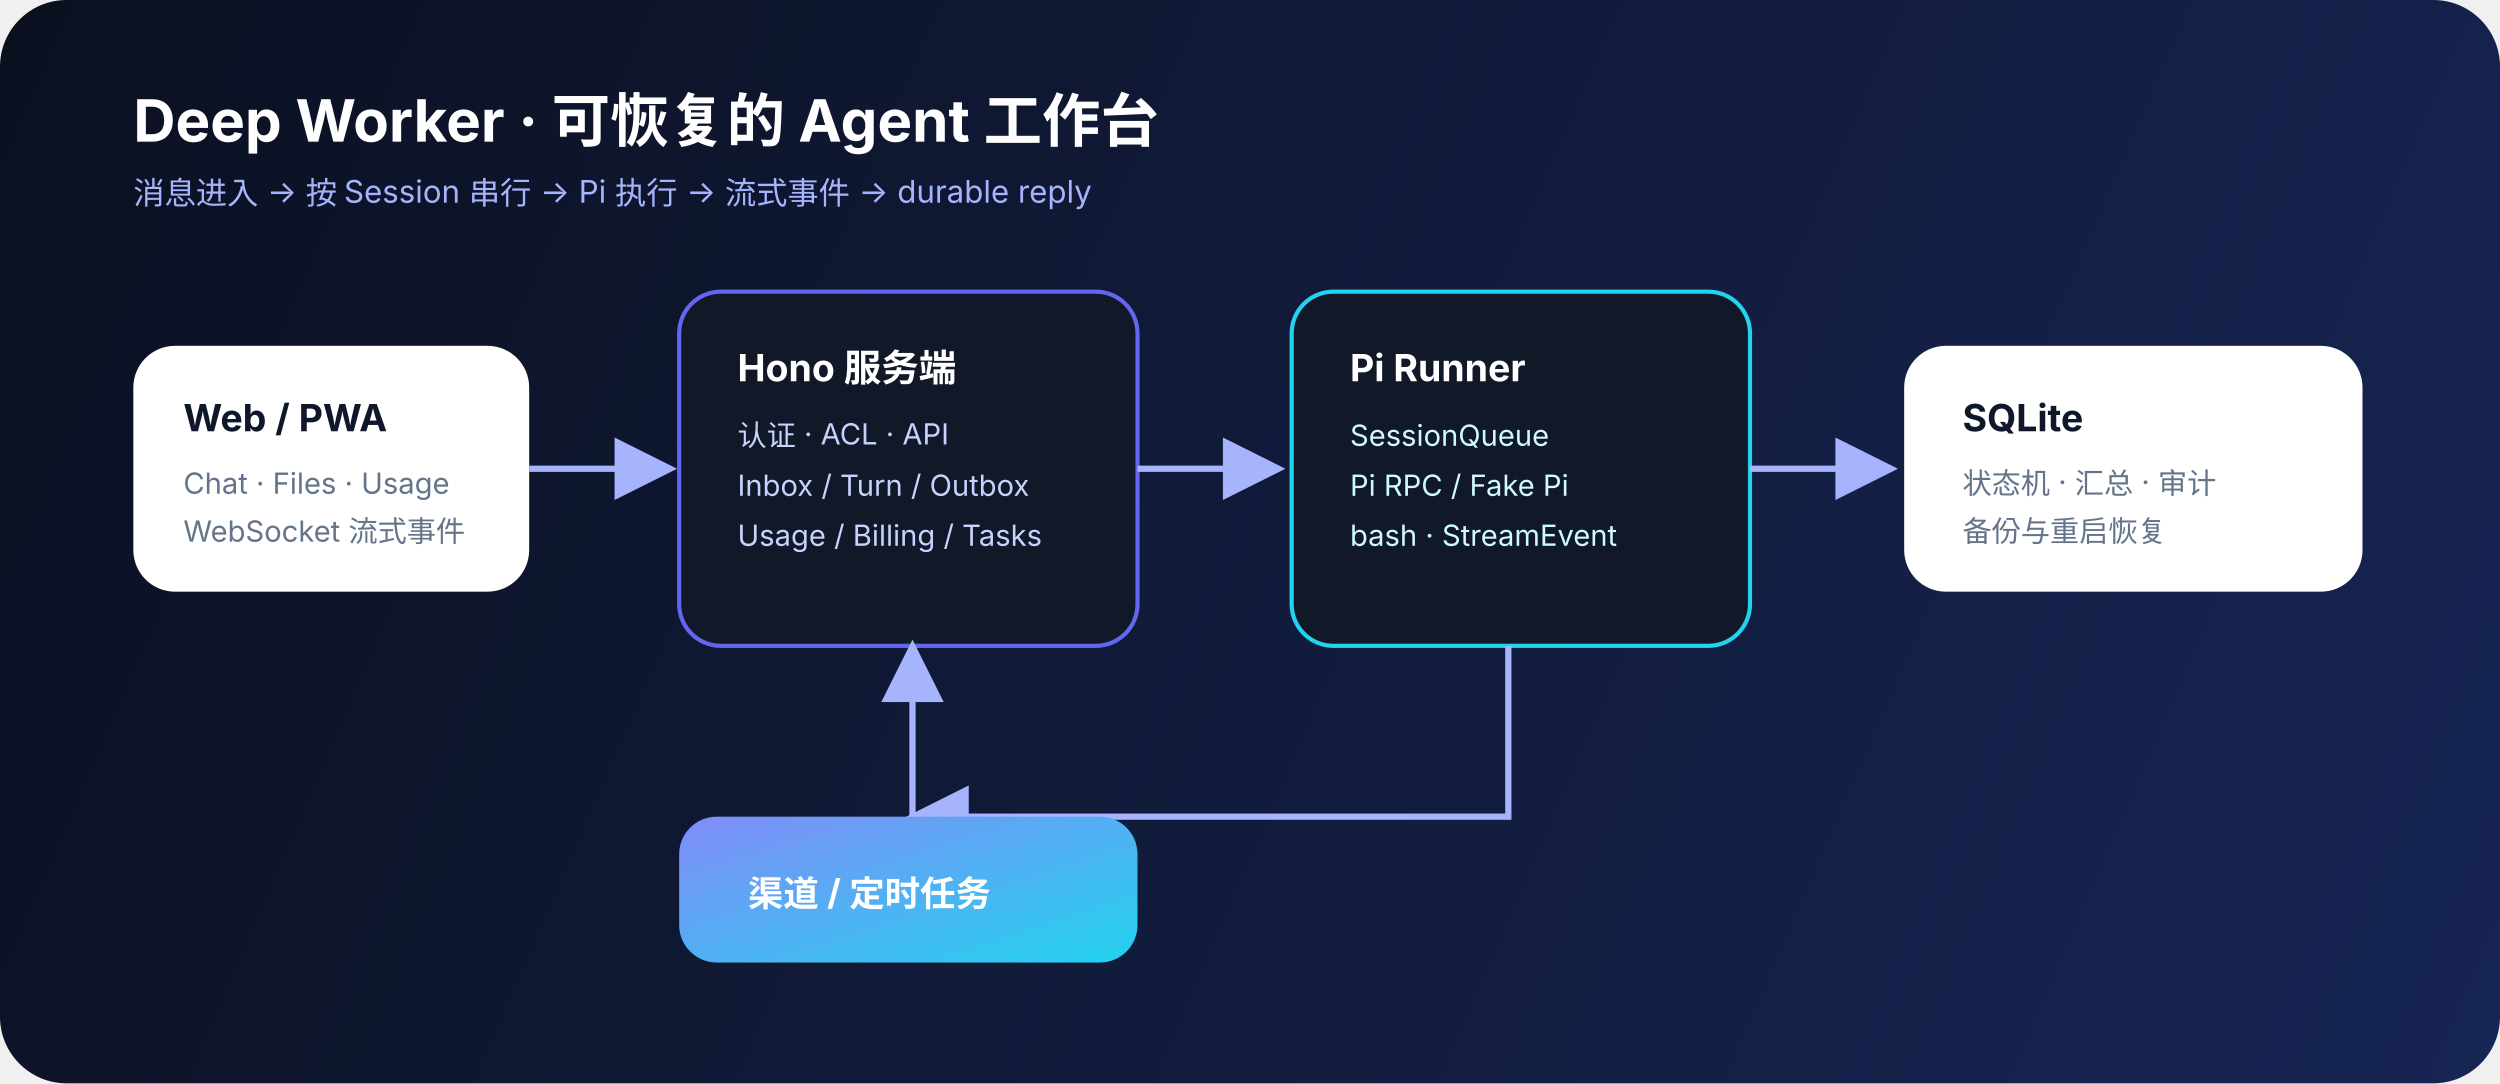
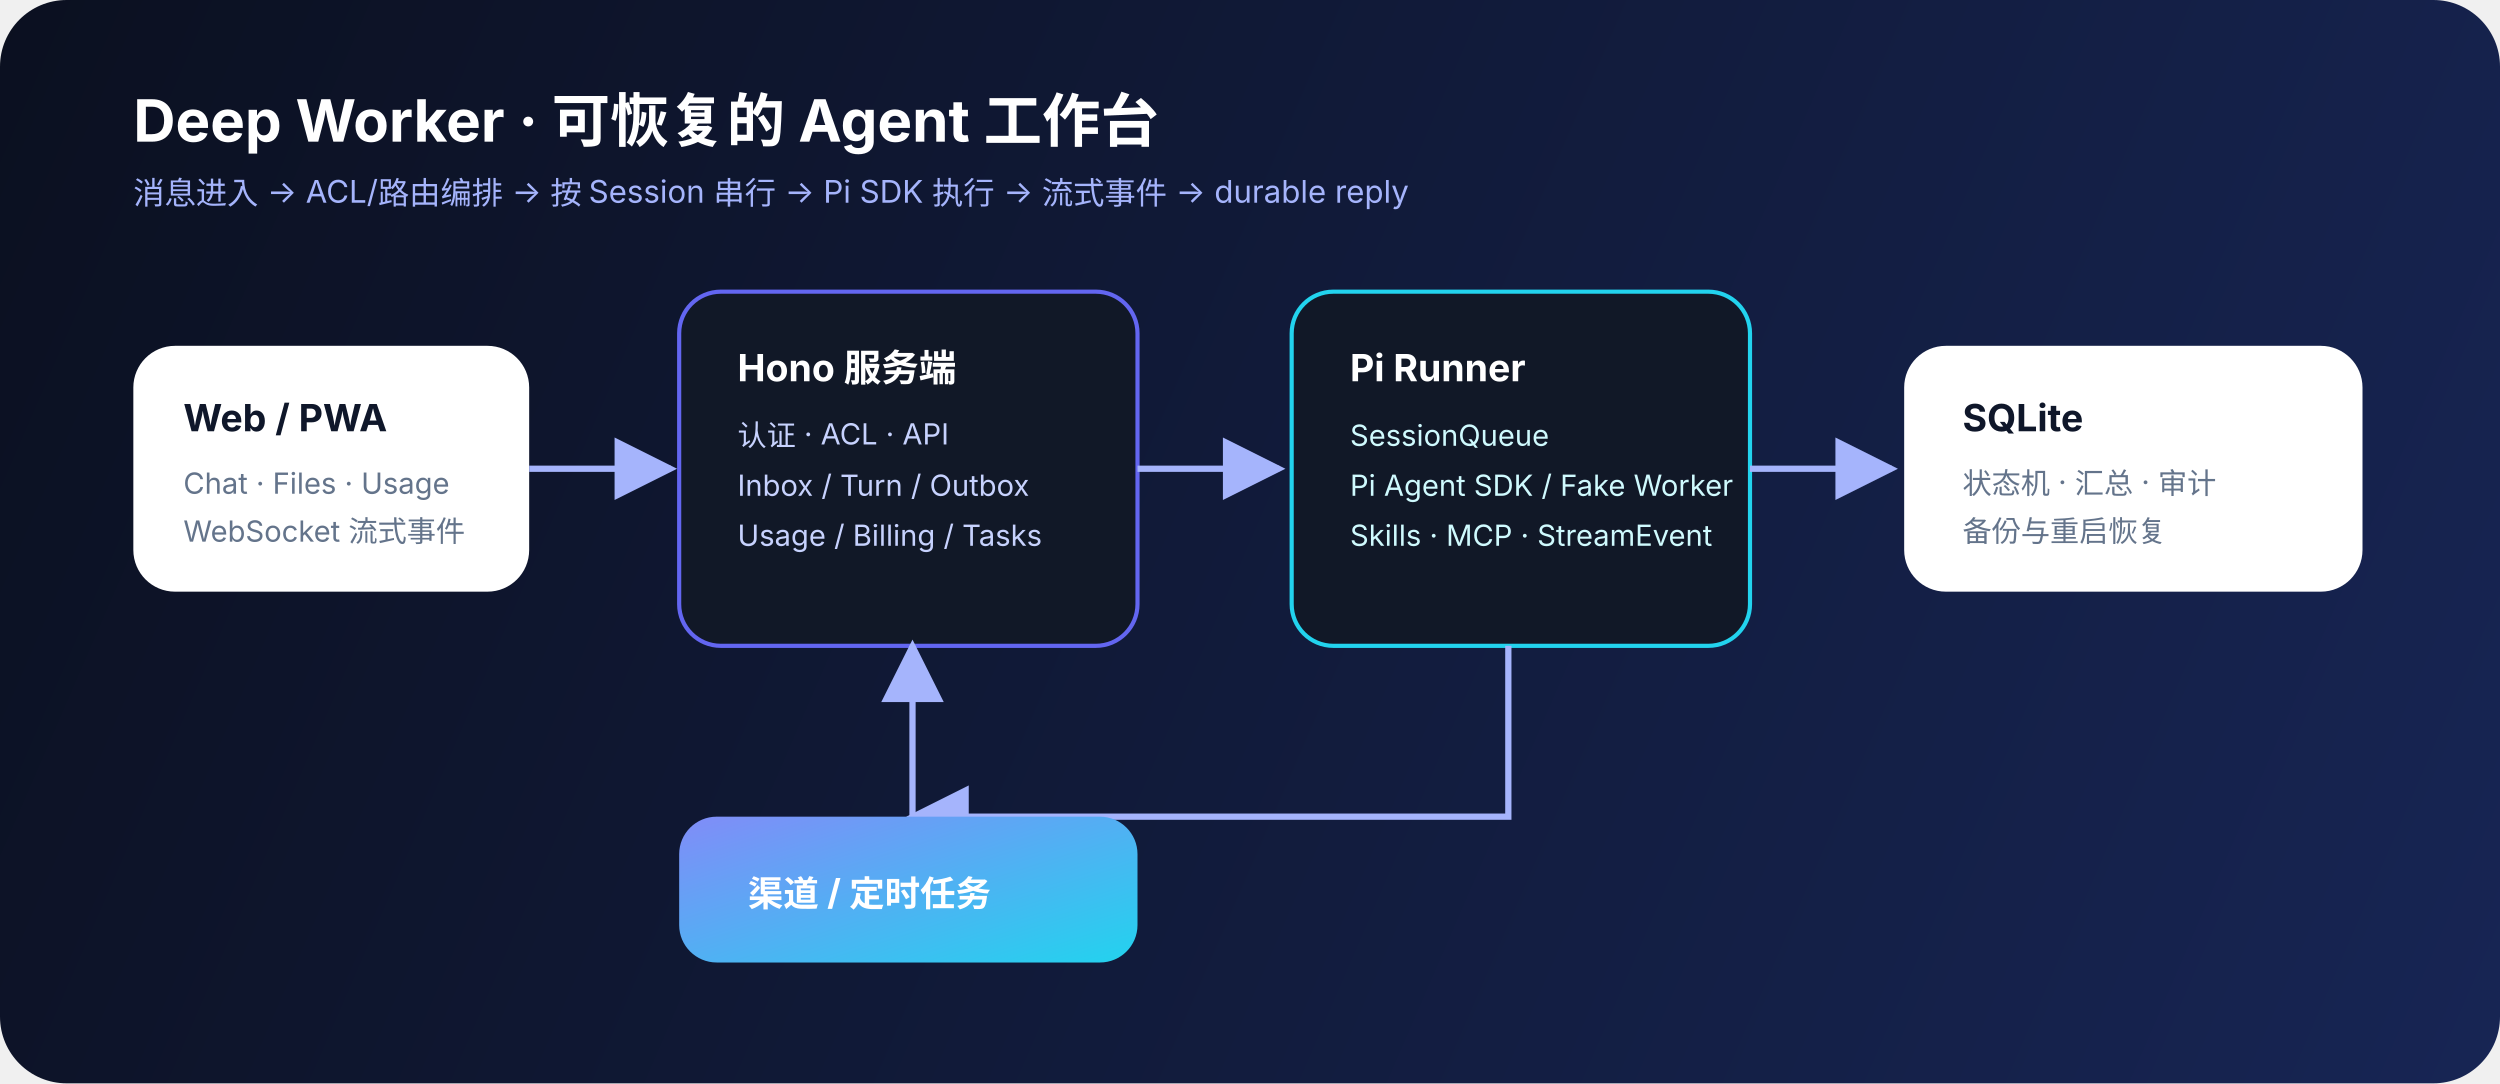
<svg xmlns="http://www.w3.org/2000/svg" viewBox="0 0 1200 520" role="img" aria-labelledby="title desc">
  <defs>
    <linearGradient id="background" x1="0" y1="0" x2="1200" y2="520" gradientUnits="userSpaceOnUse">
      <stop stop-color="#0b1020" />
      <stop offset="1" stop-color="#172554" />
    </linearGradient>
    <linearGradient id="accent" x1="0" y1="0" x2="1" y2="1">
      <stop stop-color="#818cf8" />
      <stop offset="1" stop-color="#22d3ee" />
    </linearGradient>
    <marker id="arrow" markerWidth="10" markerHeight="10" refX="9" refY="5" orient="auto">
      <path d="m0 0 10 5-10 5Z" fill="#a5b4fc" />
    </marker>
  </defs>
  <rect width="1200" height="520" rx="32" fill="url(#background)" />
  <text x="64" y="68" fill="#fff" font-family="Inter,Segoe UI,sans-serif" font-size="28" font-weight="700">Deep Worker · 可恢复的 Agent 工作台</text>
-   <text x="64" y="98" fill="#a5b4fc" font-family="Inter,Segoe UI,sans-serif" font-size="15">消息进入 → 按 Session 串行 → Pi 执行 → 流式事件 → durable reply</text>
+   <text x="64" y="98" fill="#a5b4fc" font-family="Inter,Segoe UI,sans-serif" font-size="15">消息进入 → ACL/路由编排 → 按 Session 串行 → Pi SDK 执行 → 流式事件 → durable reply</text>
  <g font-family="Inter,Segoe UI,sans-serif">
    <rect x="64" y="166" width="190" height="118" rx="20" fill="#fff" />
    <text x="88" y="207" fill="#0f172a" font-size="18" font-weight="700">Web / PWA</text>
    <text x="88" y="237" fill="#64748b" font-size="14">Chat · Files · Usage</text>
    <text x="88" y="260" fill="#64748b" font-size="14">WebSocket 流式事件</text>
    <rect x="326" y="140" width="220" height="170" rx="20" fill="#111827" stroke="#6366f1" stroke-width="2" />
    <text x="354" y="183" fill="#fff" font-size="18" font-weight="700">Hono 服务端</text>
    <text x="354" y="214" fill="#c7d2fe" font-size="14">认证 · ACL · API</text>
    <text x="354" y="238" fill="#c7d2fe" font-size="14">Inbox / Turn / Outbox</text>
    <text x="354" y="262" fill="#c7d2fe" font-size="14">Usage / Billing / Tasks</text>
    <rect x="620" y="140" width="220" height="170" rx="20" fill="#111827" stroke="#22d3ee" stroke-width="2" />
    <text x="648" y="183" fill="#fff" font-size="18" font-weight="700">Pi Runner</text>
    <text x="648" y="214" fill="#cffafe" font-size="14">SessionQueue</text>
-     <text x="648" y="238" fill="#cffafe" font-size="14">Pi RPC / Fake Pi</text>
-     <text x="648" y="262" fill="#cffafe" font-size="14">bash · StreamEvent</text>
+     <text x="648" y="238" fill="#cffafe" font-size="14">Pi Agent SDK / Fake Worker</text>
+     <text x="648" y="262" fill="#cffafe" font-size="14">Skills · MCP · StreamEvent</text>
    <rect x="914" y="166" width="220" height="118" rx="20" fill="#fff" />
    <text x="942" y="207" fill="#0f172a" font-size="18" font-weight="700">SQLite</text>
    <text x="942" y="237" fill="#64748b" font-size="14">状态机 · 汇总 · 审计</text>
    <text x="942" y="260" fill="#64748b" font-size="14">备份与重启恢复</text>
    <path d="M254 225h68" stroke="#a5b4fc" stroke-width="3" marker-end="url(#arrow)" />
    <path d="M546 225h68" stroke="#a5b4fc" stroke-width="3" marker-end="url(#arrow)" />
    <path d="M840 225h68" stroke="#a5b4fc" stroke-width="3" marker-end="url(#arrow)" />
    <path d="M724 310v82H438" stroke="#a5b4fc" stroke-width="3" fill="none" marker-end="url(#arrow)" />
    <path d="M438 392V310" stroke="#a5b4fc" stroke-width="3" fill="none" marker-end="url(#arrow)" />
    <rect x="326" y="392" width="220" height="70" rx="18" fill="url(#accent)" />
    <text x="359" y="435" fill="#fff" font-size="17" font-weight="700">渠道 / 定时任务</text>
  </g>
</svg>
